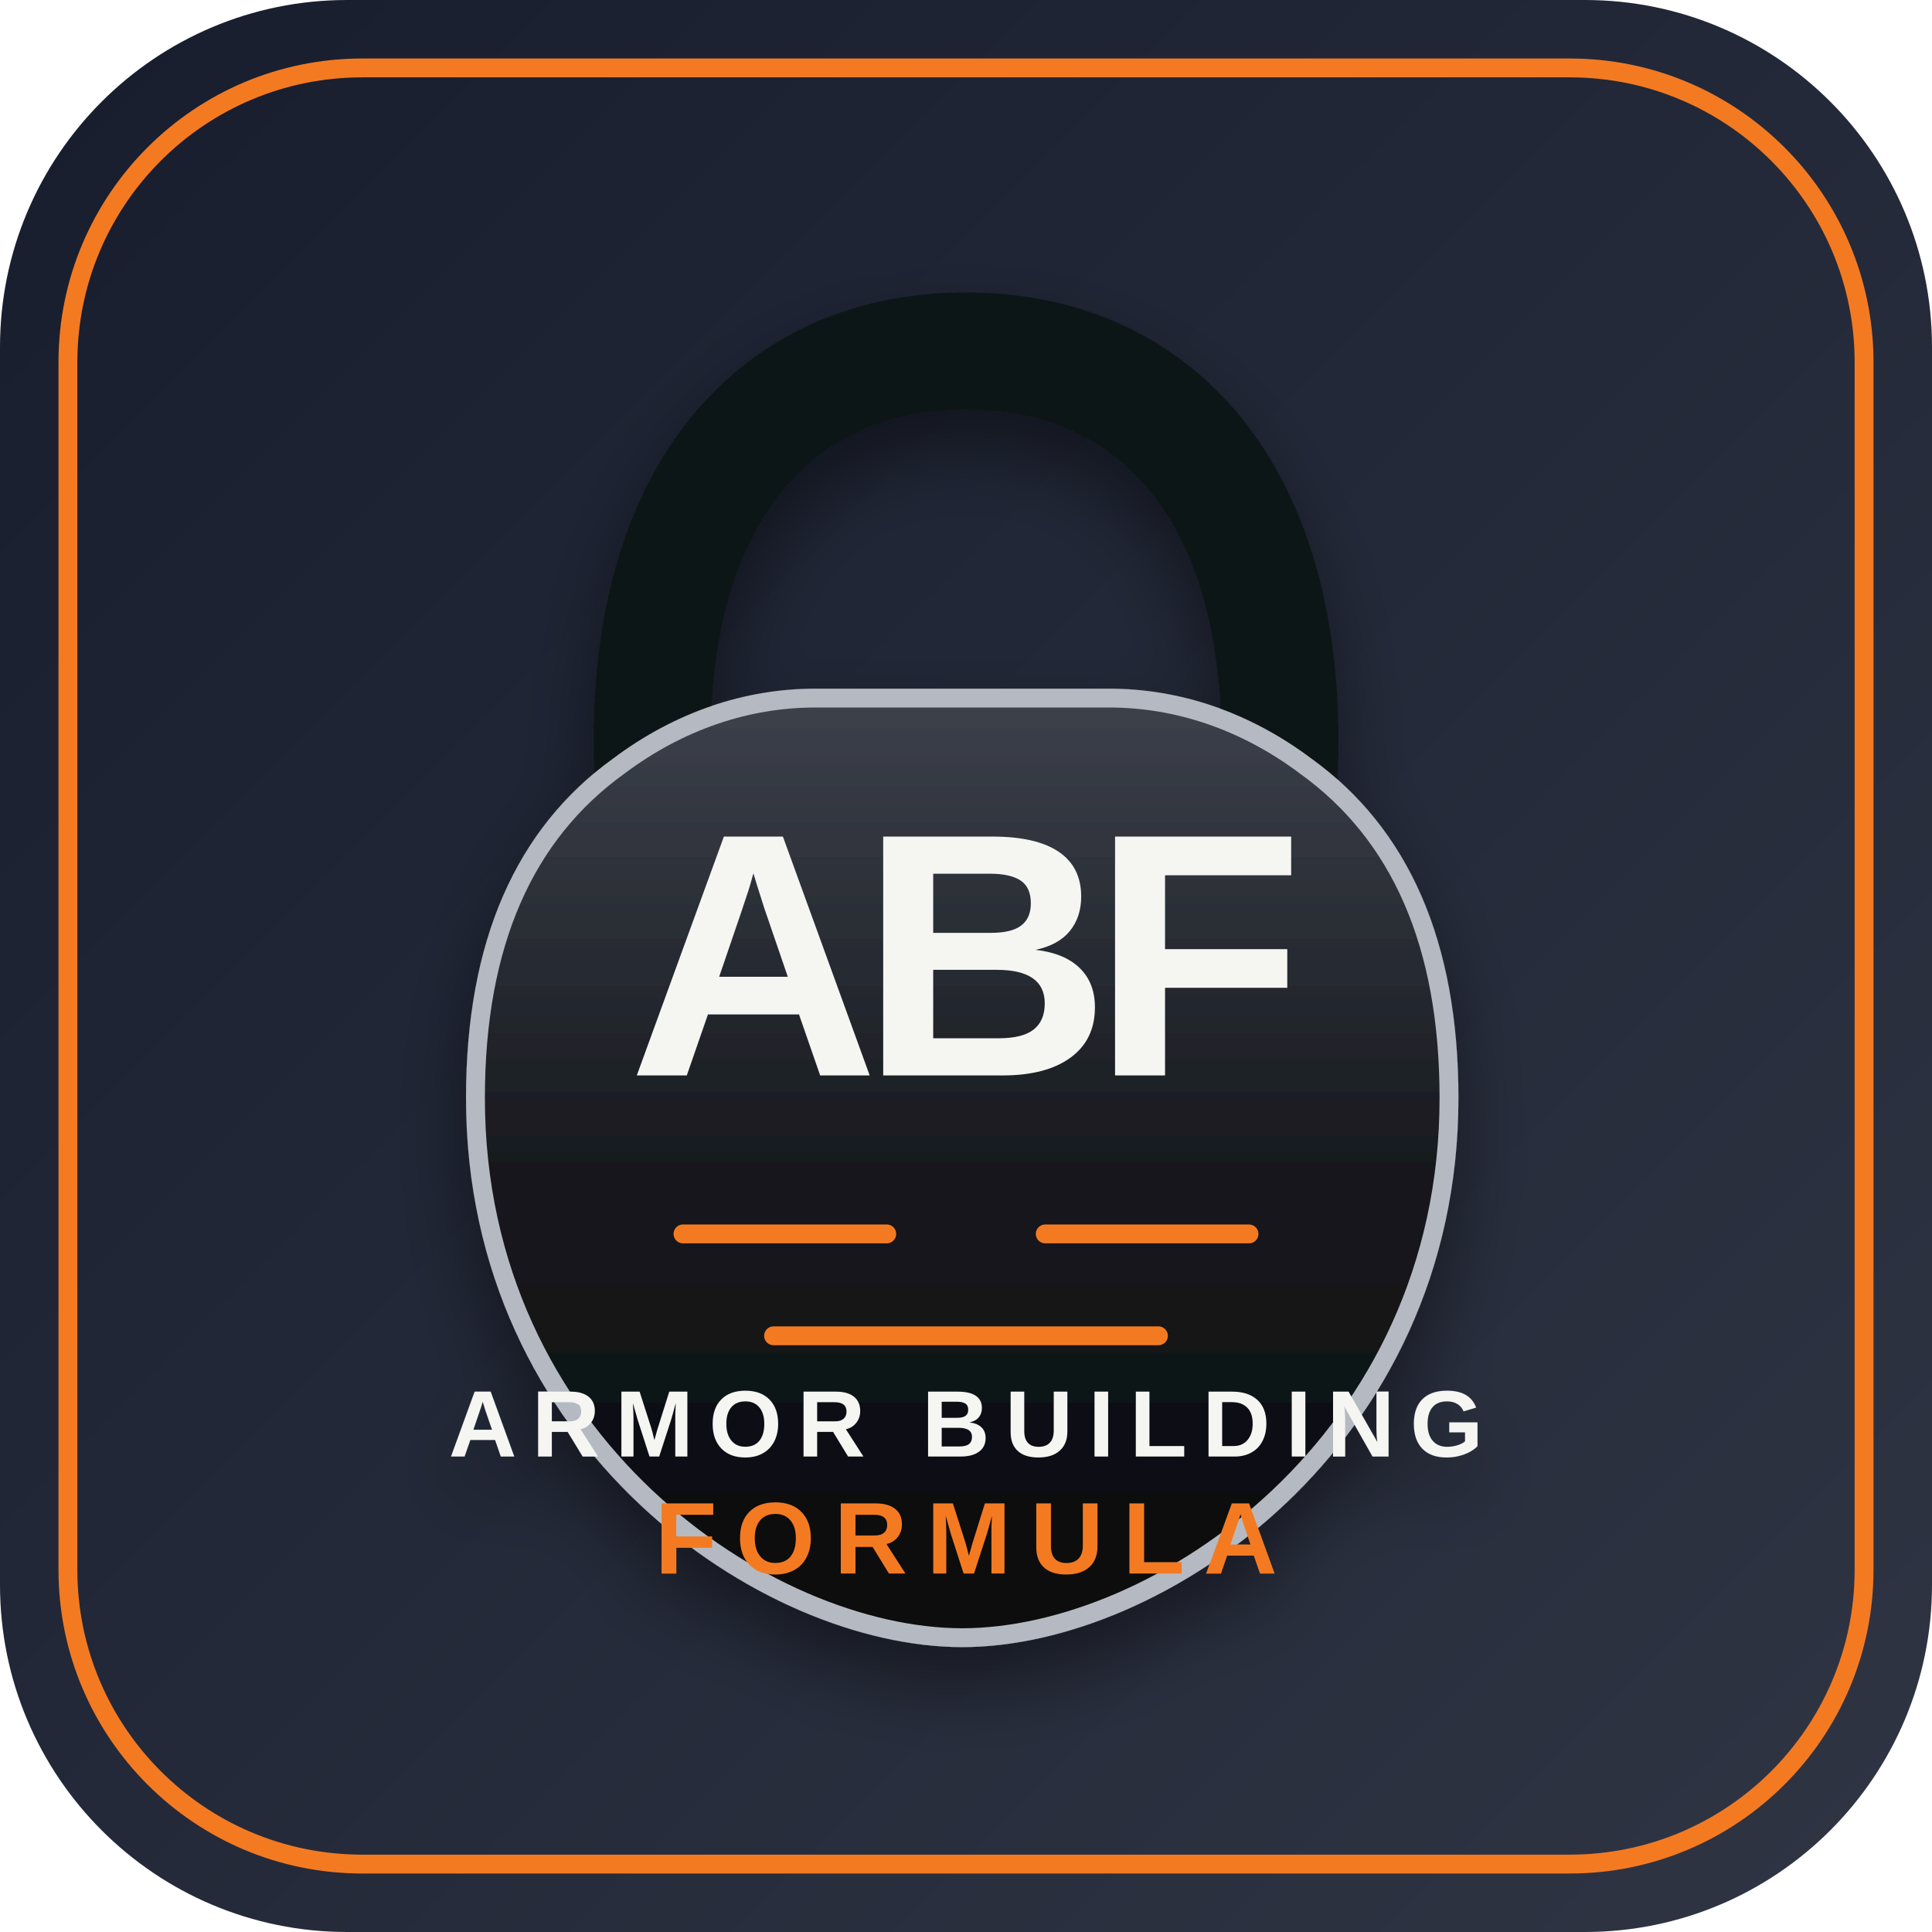
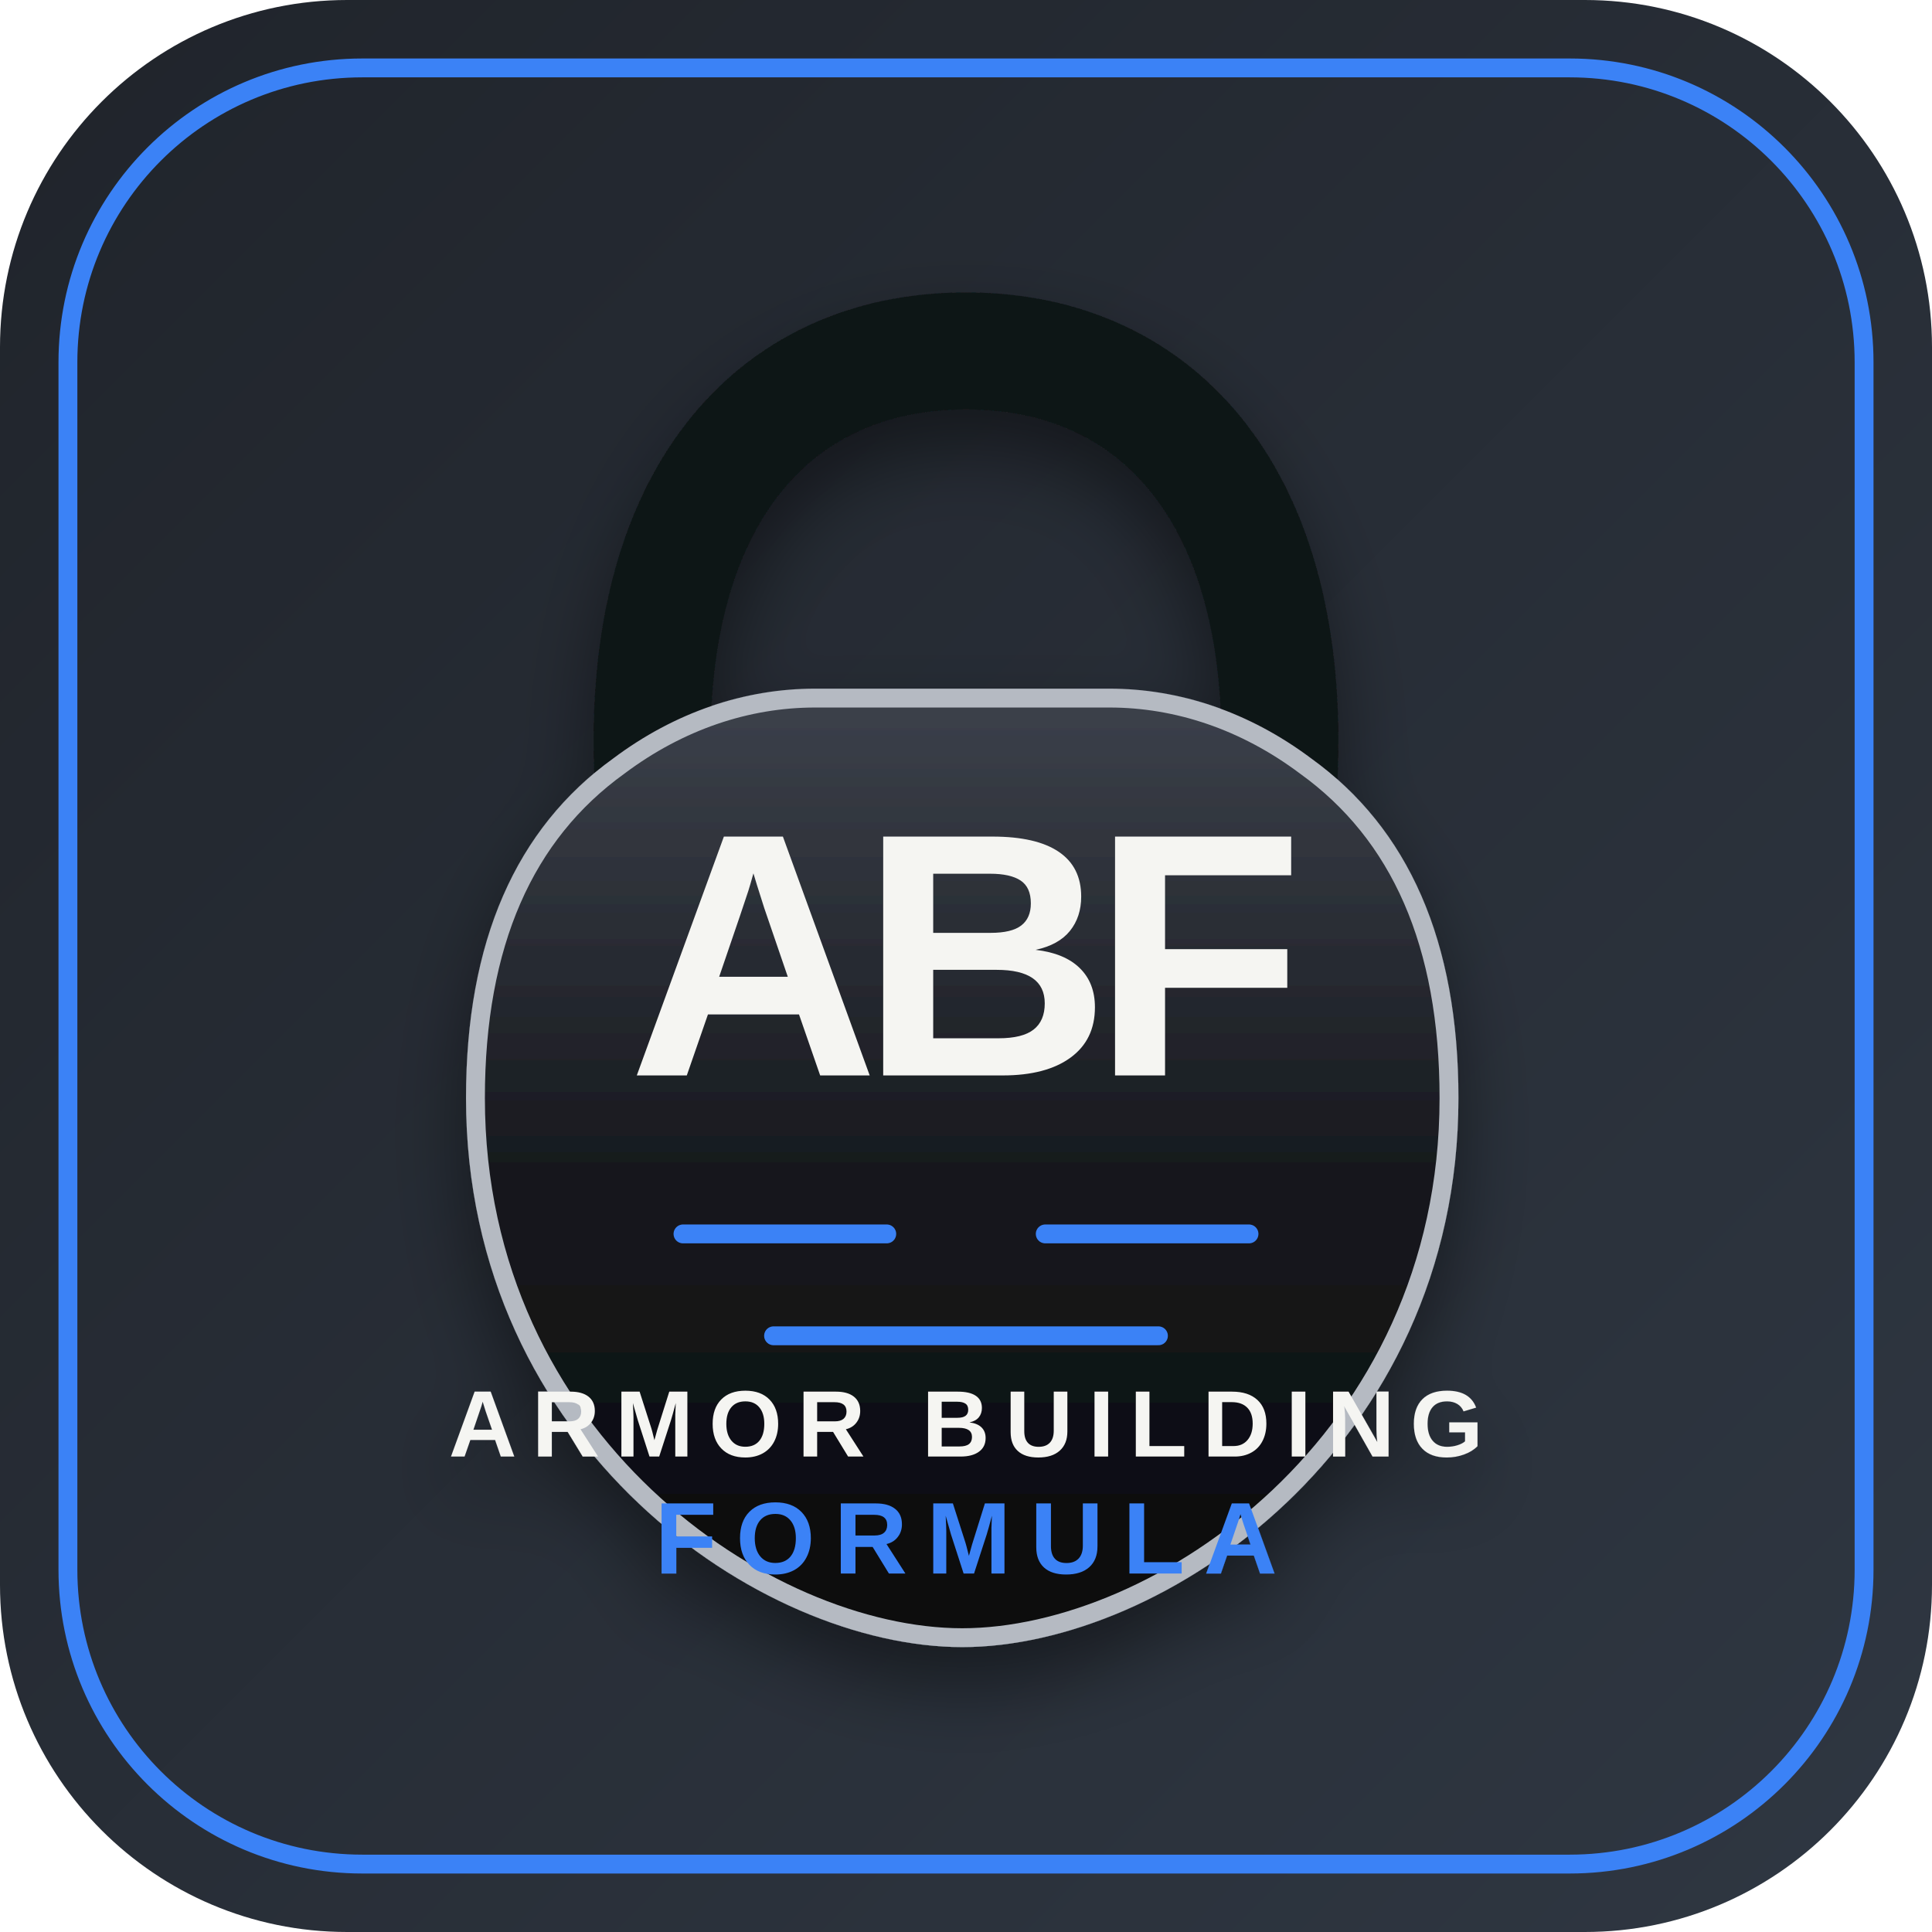
<svg xmlns="http://www.w3.org/2000/svg" viewBox="0 0 512 512">
  <defs>
    <linearGradient id="bg" x1="0" y1="0" x2="1" y2="1">
-       <stop stop-color="#171d2d" />
-       <stop offset="1" stop-color="#303544" />
+       <stop stop-color="#20242b" />
+       <stop offset="1" stop-color="#2f3742" />
    </linearGradient>
    <linearGradient id="bell" x1="0" y1="0" x2="0" y2="1">
      <stop stop-color="#3c414b" />
      <stop offset=".5" stop-color="#17191e" />
      <stop offset="1" stop-color="#090a0c" />
    </linearGradient>
    <filter id="s">
      <feDropShadow dx="0" dy="10" stdDeviation="10" flood-opacity=".45" />
    </filter>
  </defs>
  <rect width="512" height="512" rx="92" fill="url(#bg)" />
-   <rect x="18" y="18" width="476" height="476" rx="78" fill="none" stroke="#f47a22" stroke-width="5" />
+   <rect x="18" y="18" width="476" height="476" rx="78" fill="none" stroke="#3b82f6" stroke-width="5" />
  <g filter="url(#s)">
    <path d="M173 205c-3-72 31-112 83-112s86 40 83 112" fill="none" stroke="#111318" stroke-width="31" stroke-linecap="round" />
    <path d="M164 203c-25 18-38 47-38 88 0 91 77 143 129 143s129-52 129-143c0-41-13-70-38-88-16-12-34-18-52-18H216c-18 0-36 6-52 18z" fill="url(#bell)" stroke="#b5bac2" stroke-width="5" />
    <text x="256" y="285" text-anchor="middle" font-family="Arial,Helvetica,sans-serif" font-size="92" font-weight="900" letter-spacing="-5" fill="#f5f5f2">ABF</text>
-     <path d="M181 327h54M277 327h54" stroke="#f47a22" stroke-width="5" stroke-linecap="round" />
-     <path d="M205 354h102" stroke="#f47a22" stroke-width="5" stroke-linecap="round" />
+     <path d="M181 327h54M277 327h54" stroke="#3b82f6" stroke-width="5" stroke-linecap="round" />
+     <path d="M205 354h102" stroke="#3b82f6" stroke-width="5" stroke-linecap="round" />
    <text x="256" y="386" text-anchor="middle" font-family="Arial,Helvetica,sans-serif" font-size="25" font-weight="800" letter-spacing="4" fill="#f5f5f2">ARMOR BUILDING</text>
-     <text x="256" y="417" text-anchor="middle" font-family="Arial,Helvetica,sans-serif" font-size="27" font-weight="900" letter-spacing="5" fill="#f47a22">FORMULA</text>
+     <text x="256" y="417" text-anchor="middle" font-family="Arial,Helvetica,sans-serif" font-size="27" font-weight="900" letter-spacing="5" fill="#3b82f6">FORMULA</text>
  </g>
</svg>
